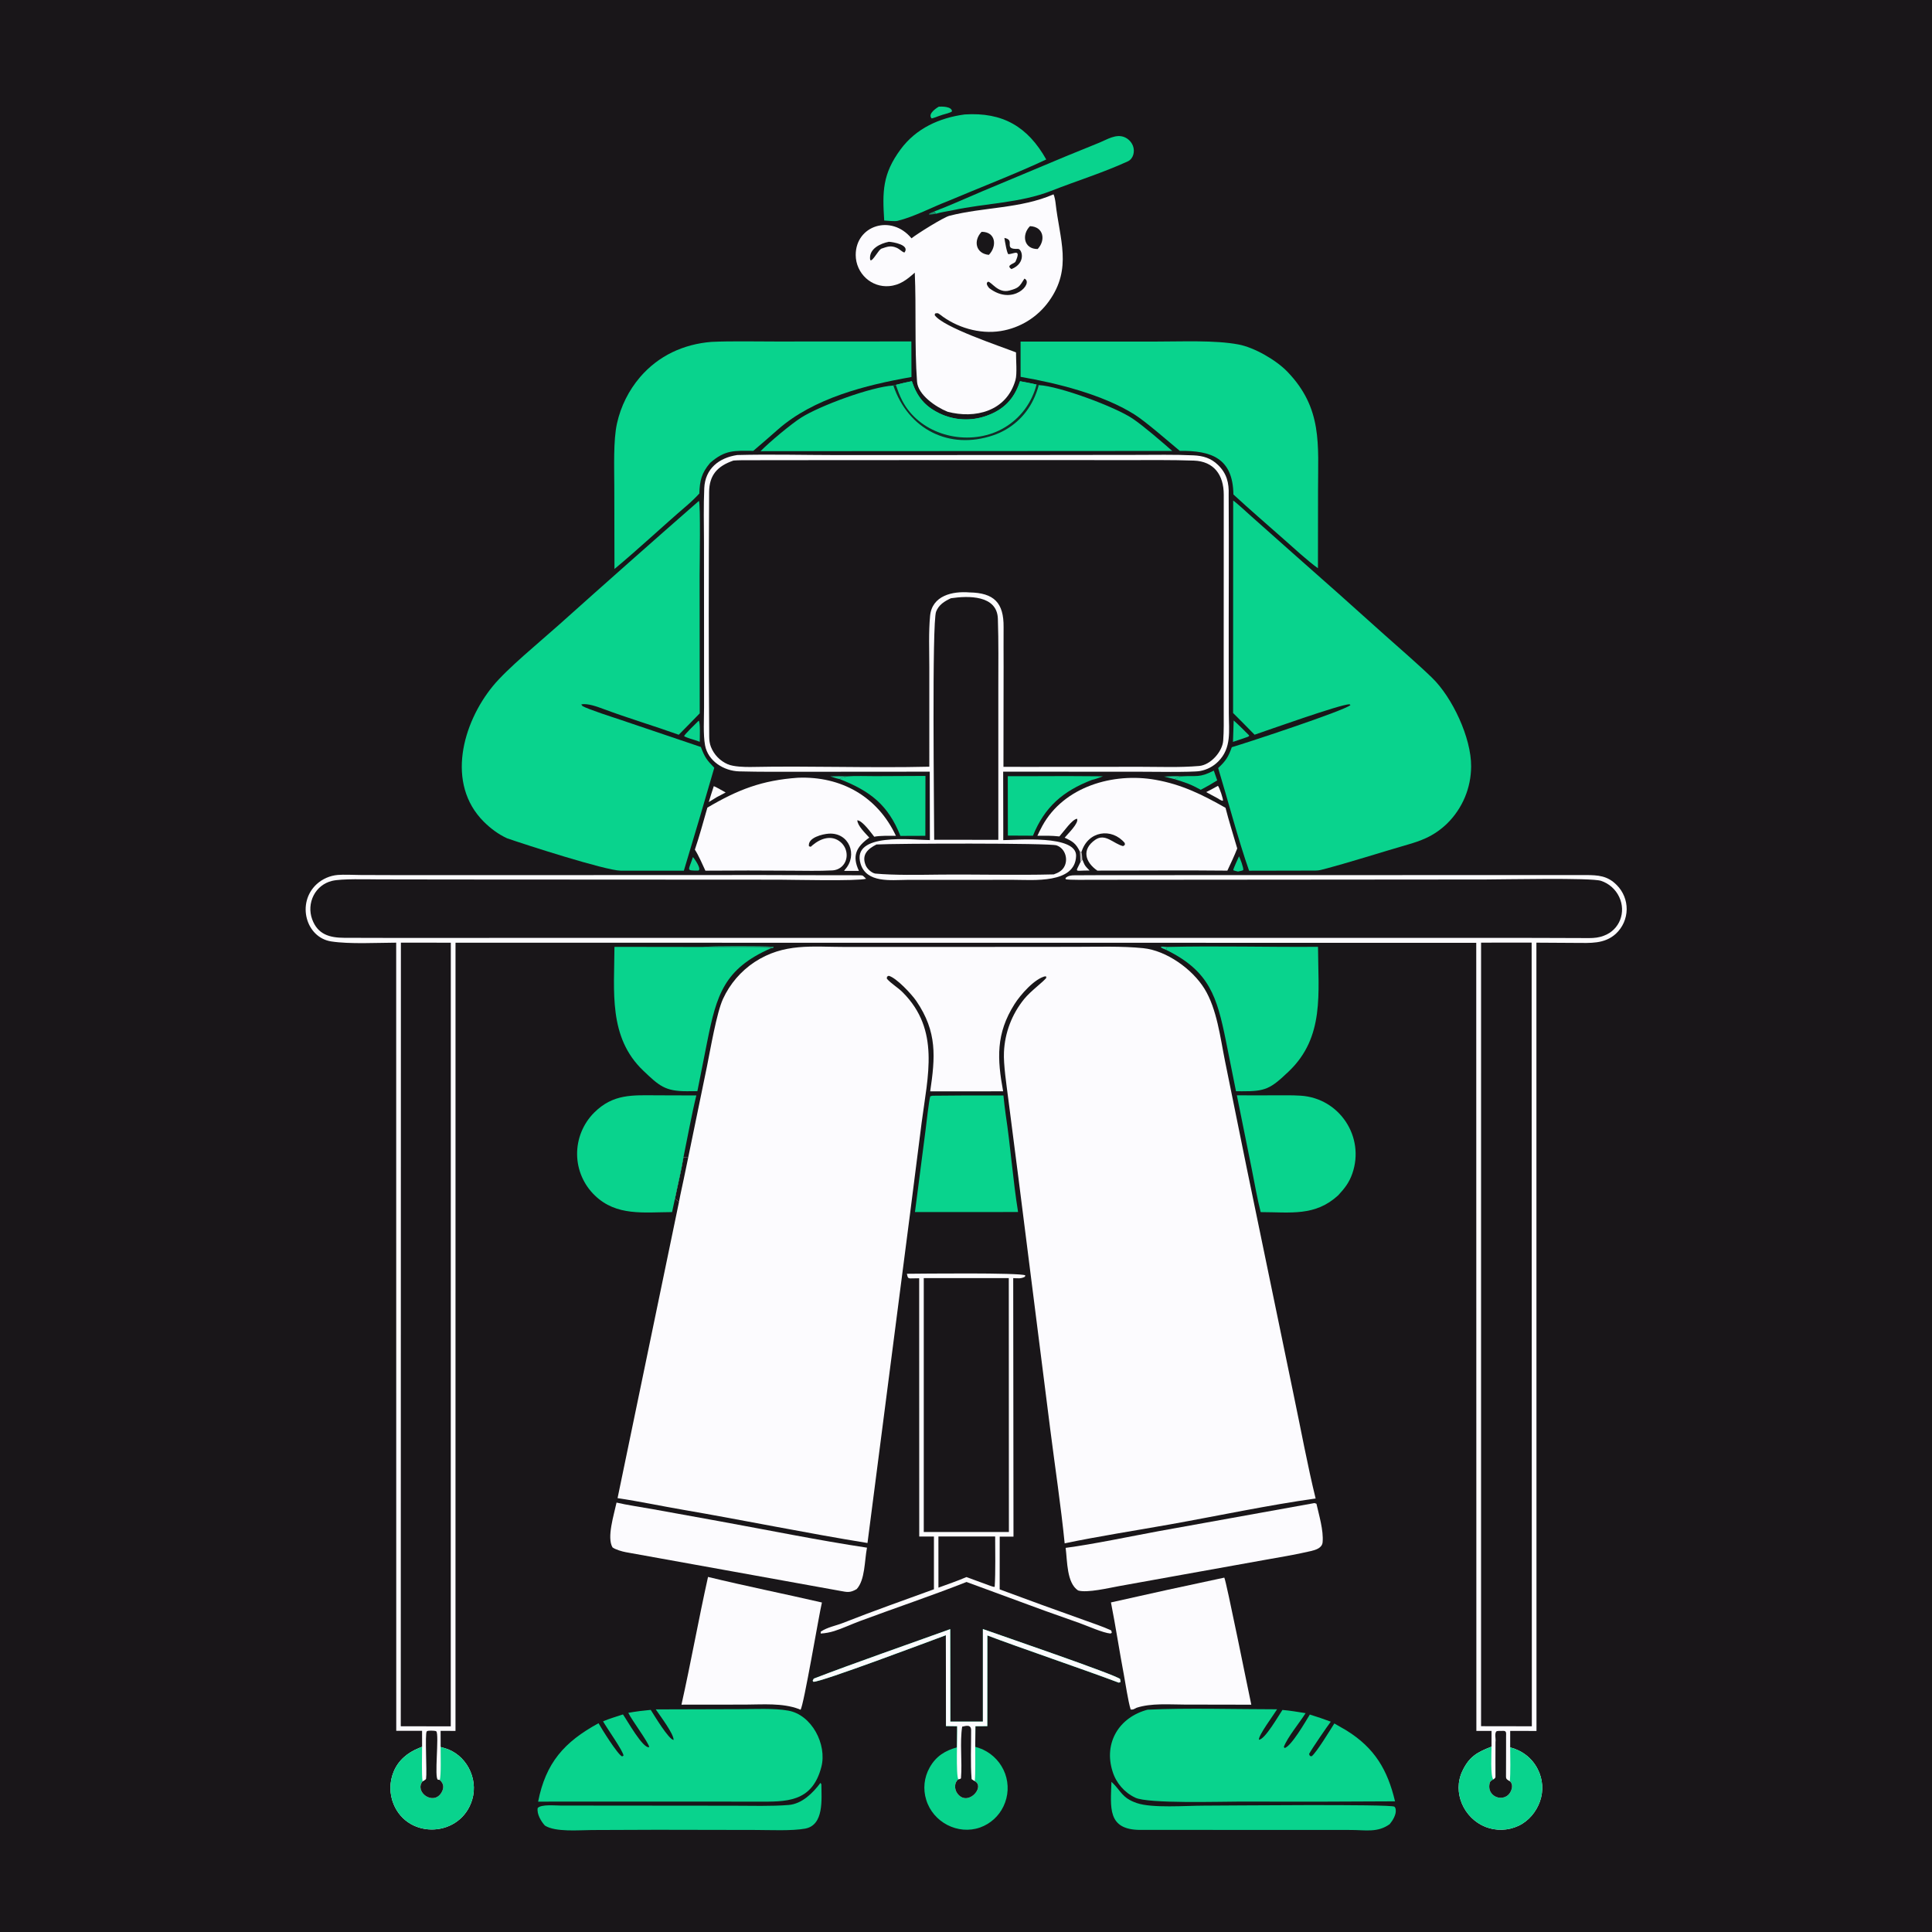
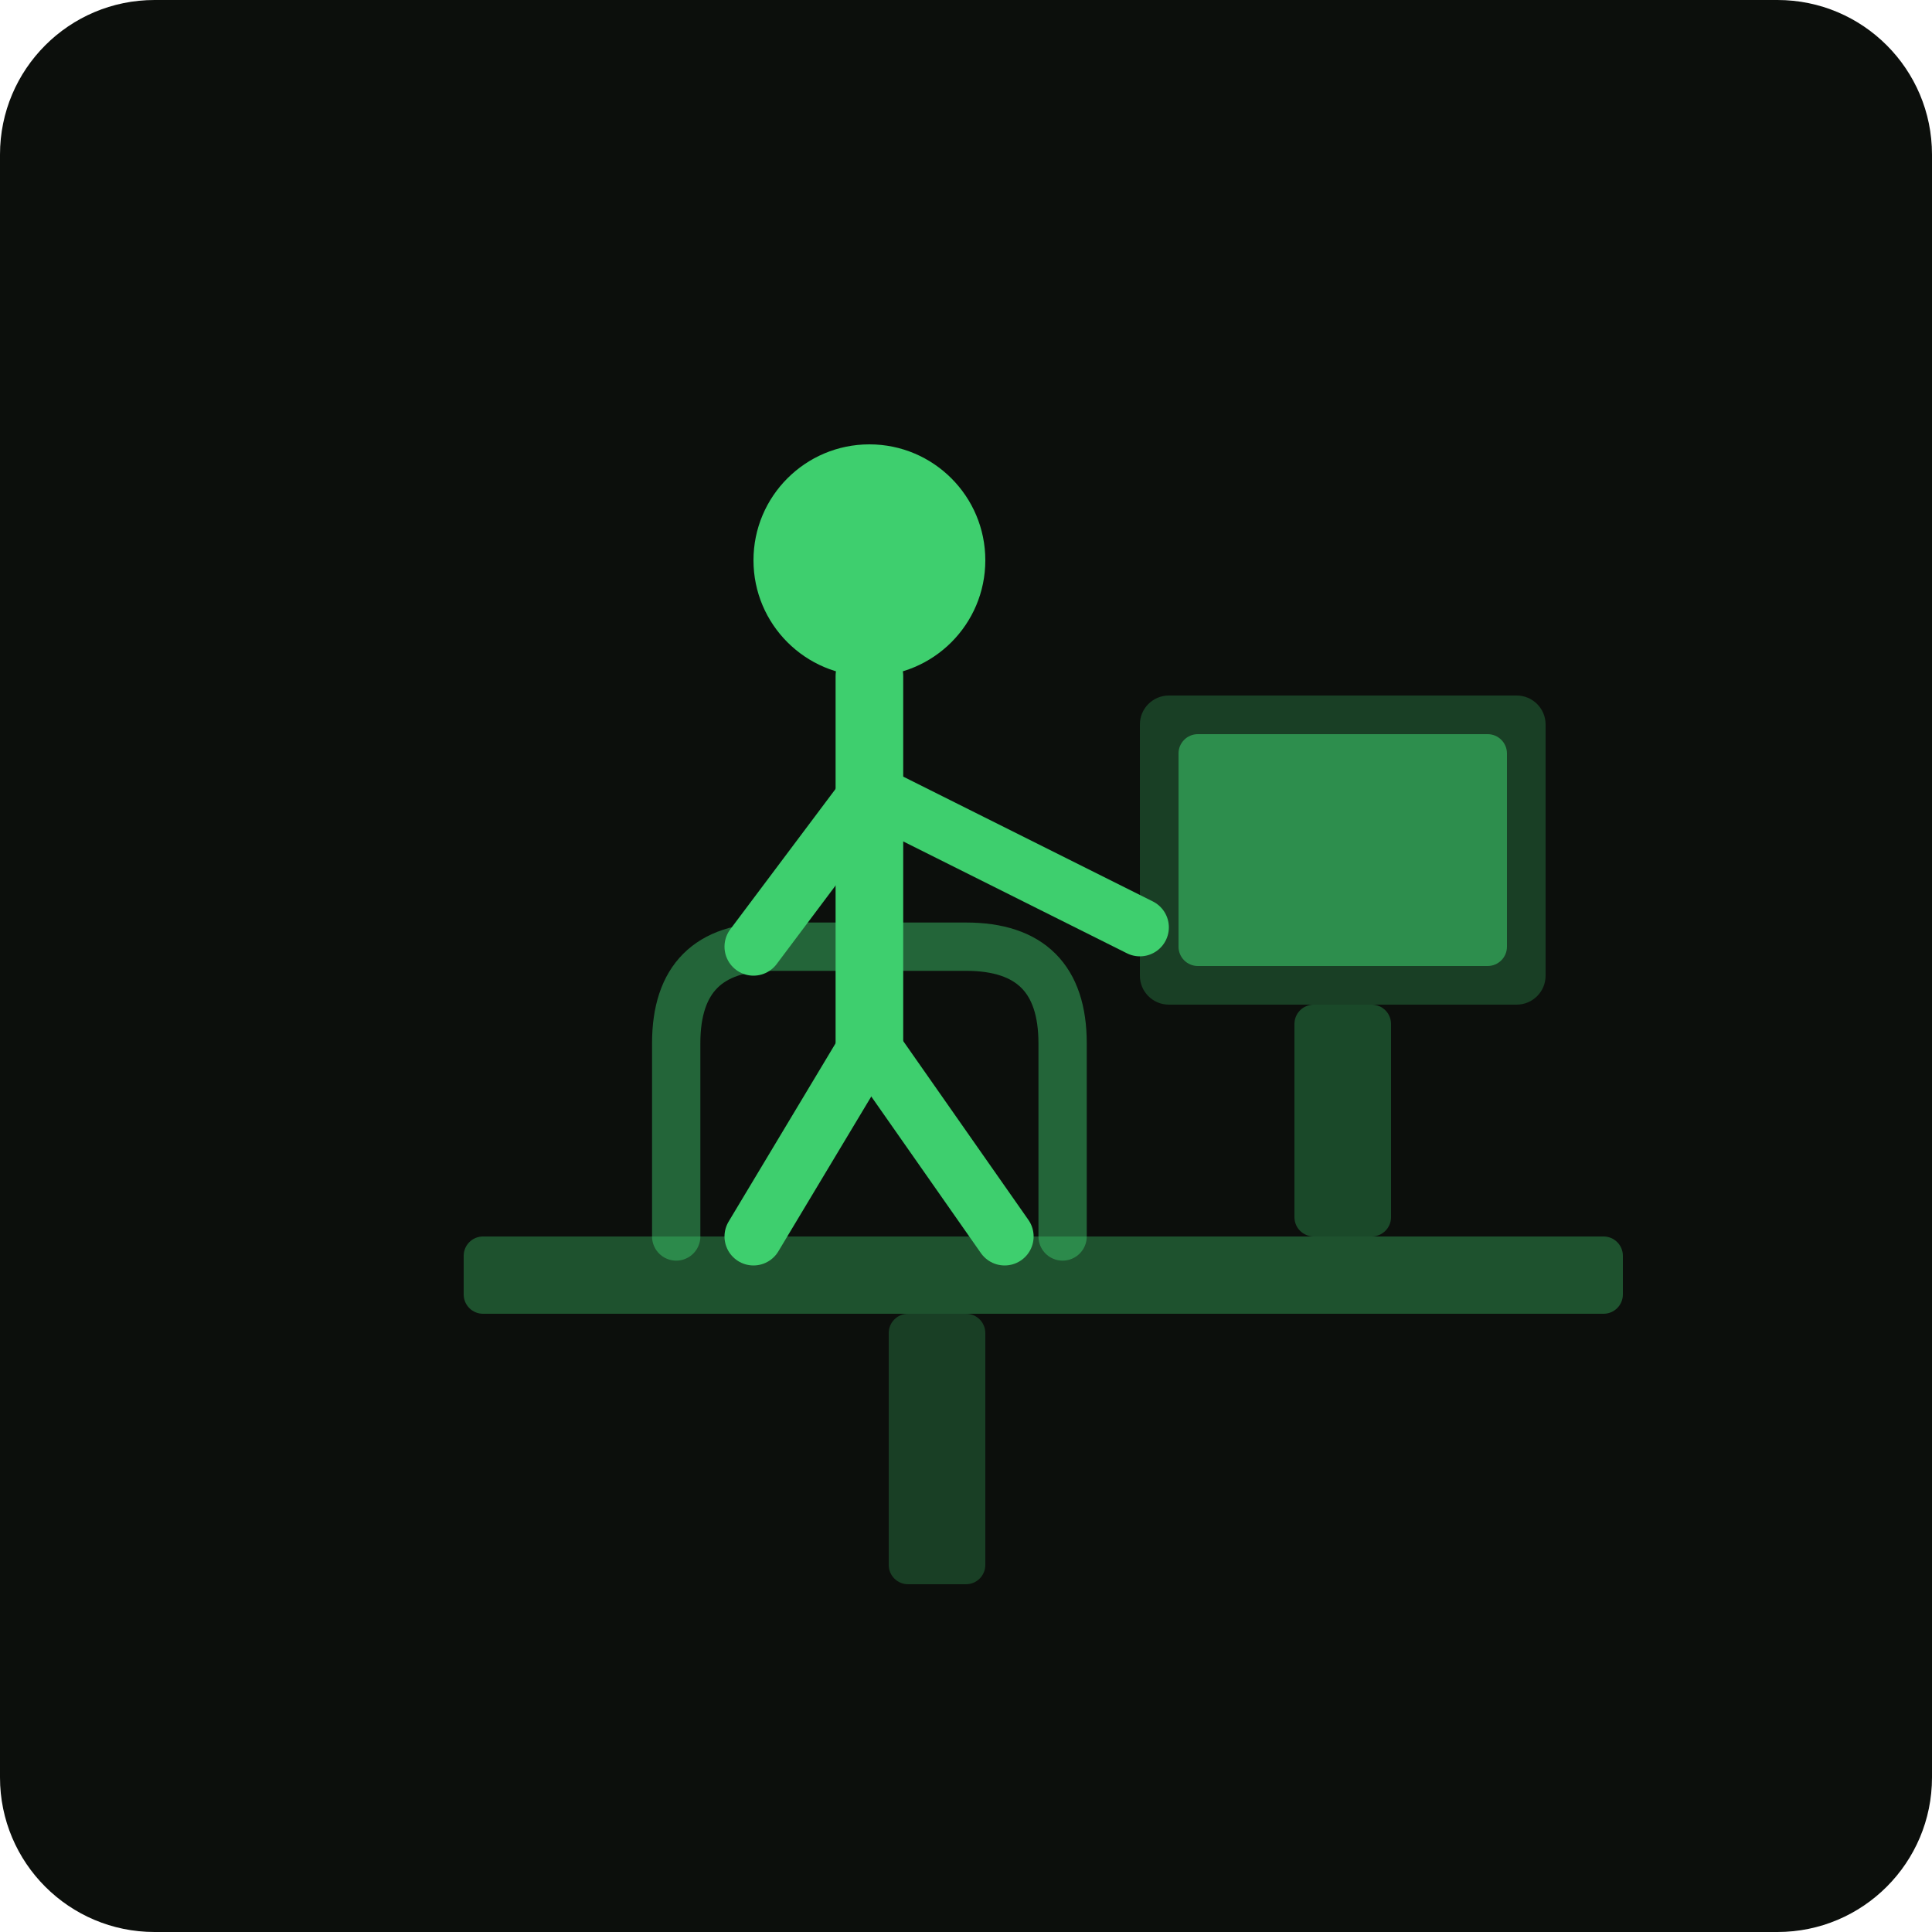
- <svg xmlns="http://www.w3.org/2000/svg" version="1.1" style="display: block;" viewBox="0 0 2048 2048" width="2048" height="2048" preserveAspectRatio="none">
-   <path transform="translate(0,0)" fill="rgb(25,22,25)" d="M 0 0 L 2048 0 L 2048 2048 L 0 2048 L 0 0 z" />
-   <path transform="translate(0,0)" fill="rgb(252,251,254)" d="M 729.523 1227.05 L 749.385 1130.58 C 753.055 1112.42 759.653 1073.54 766.408 1058.89 C 773.695 1043.04 785.246 1029.54 799.769 1019.88 C 831.135 999.341 860.836 1003.8 896.537 1003.81 L 996.684 1003.81 L 1139.52 1003.7 C 1162.64 1003.71 1189.23 1002.77 1211.89 1005.1 C 1236.59 1007.64 1263.93 1027.27 1276.8 1048.13 C 1290.01 1069.56 1293.55 1099.98 1298.6 1124.95 L 1321.33 1236.92 L 1371.3 1478.48 C 1378.56 1512.93 1386.26 1554.7 1394.63 1588.47 C 1345.07 1595.34 1289.93 1607.07 1240.24 1615.93 C 1204.83 1622.25 1163.31 1628.68 1128.59 1636.02 C 1124.71 1597.09 1118.28 1554.37 1113.31 1515.17 L 1079.42 1247.43 L 1068.78 1164.59 C 1067.07 1151.09 1063.59 1128.17 1064.24 1115.32 C 1065.14 1094.74 1072.65 1075 1085.65 1059.02 C 1092.91 1050.13 1105.79 1041.07 1109.35 1036.28 L 1107.74 1034.78 L 1109.54 1035.84 L 1108.53 1034.77 C 1096.89 1037.03 1081.68 1054.56 1075.47 1064.36 C 1055.58 1095.74 1057.03 1122.41 1063.36 1156.84 L 986.043 1156.89 C 991.363 1120.84 993.767 1093.92 971.269 1061.02 C 966.417 1053.92 950.192 1036.42 942.022 1034.36 L 940.276 1035.34 L 940.061 1037.4 C 944.563 1042.67 951.633 1046.61 956.979 1051.98 C 996.727 1091.91 983.454 1140.15 976.956 1190.18 L 964.917 1284.76 L 919.578 1635.64 C 854.516 1625.14 789.247 1611.62 724.225 1600.46 C 701.498 1596.56 677.239 1591.42 654.647 1588.09 L 719.783 1273.98 C 718.183 1272.66 717.141 1271.9 715.452 1270.75 C 718.325 1256.44 722.114 1240.97 724.479 1226.79 L 729.523 1227.05 z" />
-   <path transform="translate(0,0)" fill="rgb(25,22,25)" d="M 724.479 1226.79 L 729.523 1227.05 L 724.766 1249.99 C 723.159 1257.86 721.185 1266.09 719.783 1273.98 C 718.183 1272.66 717.141 1271.9 715.452 1270.75 C 718.325 1256.44 722.114 1240.97 724.479 1226.79 z" />
-   <path transform="translate(0,0)" fill="rgb(252,251,254)" d="M 781.487 482.349 C 814.942 481.424 852.514 482.373 886.298 482.411 L 1084.45 482.352 L 1203.97 482.207 C 1224.05 482.189 1244.97 481.754 1265.04 482.679 C 1275.32 483.154 1283.67 485.563 1291.19 492.908 C 1300.48 501.989 1302.91 511.924 1302.44 524.517 C 1302.83 583.044 1302.38 641.566 1302.5 700.085 L 1302.6 755.781 C 1302.63 774.692 1305.79 792.928 1291.25 807.334 C 1286 812.58 1279.25 816.074 1271.94 817.337 C 1263.9 818.788 1218.13 818.079 1207.95 818.062 L 1063.4 817.993 L 1063.51 881.25 L 1063.49 890.561 C 1077.25 890.51 1141.39 884.633 1140.71 907.332 C 1139.81 937.156 1094.71 932.633 1074.54 932.65 L 1007.34 932.677 L 961.228 932.713 C 944.406 932.837 918.543 936.275 912.263 915.66 C 902.039 882.093 967.241 890.372 985.706 890.523 L 985.568 818.006 L 851.346 818.111 C 828.732 818.114 806.425 818.306 783.555 817.696 C 767.494 817.267 750.481 806.906 747.372 789.995 C 745.279 778.611 746.324 761.602 746.324 749.659 L 746.318 673.825 L 746.236 574.624 C 746.173 555.575 745.698 536.479 746.551 517.456 C 747.475 496.845 762.083 485.261 781.487 482.349 z" />
-   <path transform="translate(0,0)" fill="rgb(25,22,25)" d="M 777.495 488.207 C 782.946 487.807 788.561 487.854 794.033 487.845 C 820.896 487.797 847.759 487.78 874.622 487.759 L 1057.81 487.678 L 1195.39 487.741 C 1218.77 487.753 1241.87 487.452 1265.46 488.263 C 1286.89 488.999 1297.21 503.505 1297.23 524.303 C 1297.29 581.664 1297.11 639.455 1297.16 696.786 L 1297.19 754.13 C 1297.2 764.323 1297.4 774.959 1296.65 785.098 C 1295.79 796.934 1283.15 810.92 1271.2 811.951 C 1250.99 813.697 1229.83 812.856 1209.43 812.823 L 1085.5 812.901 L 1063.7 812.848 L 1063.86 706.776 C 1063.88 693.155 1063.71 678.362 1063.85 664.859 C 1064.14 638.978 1053.73 628.397 1027.58 627.987 C 1009.71 626.531 987.993 631.274 985.93 652.882 C 984.307 669.871 985.071 689.729 985.106 707.317 L 985.114 812.724 C 922.459 814.219 858.84 811.756 796.108 813.015 C 789.499 813.148 777.41 812.78 771.421 810.123 C 763.297 806.609 756.9 800.014 753.635 791.787 C 752.27 788.308 751.81 784.709 751.781 780.981 C 751.121 694.595 751.196 608.14 751.69 521.751 C 751.795 503.385 760.693 493.976 777.495 488.207 z" />
-   <path transform="translate(0,0)" fill="rgb(25,22,25)" d="M 1007.96 634.179 C 1026.39 631.428 1056.94 630.702 1057.78 655.888 C 1058.61 680.568 1058.25 705.225 1058.26 729.936 L 1058.27 890.234 L 1042.25 890.231 L 990.287 890.206 C 990.247 860.823 987.757 659.967 992.313 648.361 C 995.196 641.013 1001.15 637.406 1007.96 634.179 z" />
-   <path transform="translate(0,0)" fill="rgb(25,22,25)" d="M 929.115 895.191 C 948.689 894.047 1112.63 893.544 1119.97 896.135 C 1124.03 897.569 1127.06 900.553 1128.73 904.513 C 1130.49 908.686 1130.54 913.567 1128.69 917.717 C 1126.39 922.848 1122.08 925.102 1117.03 926.889 C 1076.83 927.935 1035.38 926.712 994.887 927.14 C 974.347 927.357 948.154 927.898 927.649 926.009 C 923.583 925.126 919.179 920.903 917.684 917.323 C 912.999 906.112 919.852 899.829 929.115 895.191 z" />
-   <path transform="translate(0,0)" fill="rgb(252,251,254)" d="M 419.978 999.26 C 399.561 999.34 370.688 1000.96 351.135 997.957 C 324.23 993.829 314.172 957.24 335.593 937.328 C 341.824 931.631 349.769 928.163 358.183 927.469 C 363.774 926.954 375.961 927.465 382.013 927.526 L 423.091 927.666 L 567.862 927.658 L 808.715 927.568 C 842.962 927.68 877.507 927.834 911.781 927.811 C 915.208 927.809 915.038 928.712 918.103 931.518 C 909.285 934.234 838.92 932.522 825.943 932.504 L 481.182 932.32 L 401.409 932.197 C 389.605 932.172 361.786 931.324 351.949 933.779 C 343.541 935.807 336.433 941.399 332.482 949.094 C 328.445 956.968 327.878 966.171 330.918 974.481 C 336.804 990.614 349.426 994.048 364.967 994.111 C 430.099 994.373 495.239 994.146 560.375 994.191 L 977.532 994.186 L 1454.86 994.205 C 1531.4 994.215 1607.97 994.03 1684.51 994.401 C 1689.89 994.427 1695.25 993.856 1700.24 991.855 C 1716.88 985.725 1724 966.899 1716.42 950.835 C 1712.62 942.716 1705.64 936.523 1697.13 933.711 C 1686.67 930.248 1592.71 932.293 1574.63 932.292 L 1226.5 932.572 L 1159.03 932.624 C 1153.23 932.622 1133.6 932.985 1129.66 932.027 L 1129.5 930.776 C 1132.07 928.239 1135.57 927.878 1139.11 927.844 C 1161.36 927.634 1183.86 927.707 1206.11 927.697 L 1338.2 927.674 L 1680.95 927.584 C 1694.07 927.7 1703.97 928.17 1713.88 938.246 C 1720.67 945.075 1724.44 954.338 1724.35 963.966 C 1724.22 973.8 1720.07 983.152 1712.85 989.84 C 1700.77 1000.87 1685.56 999.566 1670.46 999.519 C 1656.52 999.476 1642.59 999.362 1628.65 999.263 L 1628.74 1834.89 L 1600.87 1834.83 L 1600.84 1852.28 C 1613.62 1855.61 1624.08 1863.61 1630.08 1875.46 C 1635.52 1886.04 1636.35 1898.4 1632.39 1909.61 C 1628.4 1920.72 1620.42 1930.4 1609.63 1935.44 C 1598.61 1940.6 1585.96 1941.01 1574.63 1936.57 C 1551.77 1927.42 1539.42 1900.22 1550.11 1877.53 C 1557.44 1861.98 1565.92 1857.4 1581.09 1851.53 L 1581.1 1834.84 L 1565.01 1834.86 L 1564.88 999.426 L 482.87 999.311 L 482.842 1834.84 L 467.069 1834.77 L 467.084 1851.89 C 467.776 1852.09 468.468 1852.29 469.16 1852.5 L 471.004 1852.99 C 493.838 1859.36 507.368 1884.79 500.564 1907.68 C 488.72 1947.51 432.916 1950.52 417.214 1912.43 C 412.705 1901.41 412.735 1889.04 417.295 1878.04 C 422.331 1865.89 432.008 1857.89 444.001 1853.05 L 447.441 1851.66 L 447.41 1834.75 L 420.046 1834.76 L 419.978 999.26 z" />
-   <path transform="translate(0,0)" fill="rgb(9,211,141)" d="M 467.084 1851.89 C 467.776 1852.09 468.468 1852.29 469.16 1852.5 L 471.004 1852.99 C 493.838 1859.36 507.368 1884.79 500.564 1907.68 C 488.72 1947.51 432.916 1950.52 417.214 1912.43 C 412.705 1901.41 412.735 1889.04 417.295 1878.04 C 422.331 1865.89 432.008 1857.89 444.001 1853.05 L 447.441 1851.66 C 447.438 1860.47 446.819 1880.71 447.926 1888.35 C 439.073 1899.54 459.22 1914.32 467.841 1900.42 C 470.919 1895.46 470.607 1890.7 466.11 1886.82 C 467.799 1882.61 466.997 1858.4 467.084 1851.89 z" />
-   <path transform="translate(0,0)" fill="rgb(9,211,141)" d="M 1600.84 1852.28 C 1613.62 1855.61 1624.08 1863.61 1630.08 1875.46 C 1635.52 1886.04 1636.35 1898.4 1632.39 1909.61 C 1628.4 1920.72 1620.42 1930.4 1609.63 1935.44 C 1598.61 1940.6 1585.96 1941.01 1574.63 1936.57 C 1551.77 1927.42 1539.42 1900.22 1550.11 1877.53 C 1557.44 1861.98 1565.92 1857.4 1581.09 1851.53 C 1581.08 1857.68 1579.66 1883.13 1583.01 1886.28 C 1581.31 1887.17 1579.71 1887.94 1579.19 1889.97 C 1574.94 1906.47 1598.5 1912.58 1602.59 1895.73 C 1603.11 1893.66 1602.83 1891.47 1601.82 1889.58 C 1601.49 1888.96 1600.98 1888.61 1600.44 1888.18 C 1601.34 1880.75 1600.95 1860.71 1600.84 1852.28 z" />
-   <path transform="translate(0,0)" fill="rgb(25,22,25)" d="M 1583.01 1886.28 C 1583.97 1885.55 1585.24 1884.9 1585.25 1883.53 C 1585.32 1871.2 1585.08 1858.85 1585.28 1846.52 C 1585.82 1843.46 1584.21 1838.26 1585.93 1835.65 C 1586.72 1834.45 1590.47 1834.95 1591.5 1834.87 C 1597.2 1834.3 1596.55 1836.1 1596.5 1840.99 C 1596.37 1854.97 1596.62 1869.05 1596.42 1883.04 C 1596.38 1886.29 1597.81 1886.48 1600.44 1888.18 C 1600.98 1888.61 1601.49 1888.96 1601.82 1889.58 C 1602.83 1891.47 1603.11 1893.66 1602.59 1895.73 C 1598.5 1912.58 1574.94 1906.47 1579.19 1889.97 C 1579.71 1887.94 1581.31 1887.17 1583.01 1886.28 z" />
-   <path transform="translate(0,0)" fill="rgb(25,22,25)" d="M 447.926 1888.35 C 448.665 1887.92 449.415 1887.5 450.15 1887.05 C 450.718 1886.71 451.569 1886.12 451.678 1885.4 C 452.71 1878.61 450.317 1837.59 452.369 1835.34 C 453.472 1834.13 459.707 1834.63 461.019 1834.82 C 461.479 1834.89 462.254 1835.01 462.565 1835.4 C 465.662 1839.28 460.131 1885.47 464.231 1886.54 C 464.722 1886.67 465.235 1886.69 465.737 1886.76 C 465.862 1886.78 465.986 1886.8 466.11 1886.82 C 470.607 1890.7 470.919 1895.46 467.841 1900.42 C 459.22 1914.32 439.073 1899.54 447.926 1888.35 z" />
-   <path transform="translate(0,0)" fill="rgb(25,22,25)" d="M 1570.01 999.245 L 1623.6 999.188 L 1623.81 1829.93 L 1569.99 1829.84 L 1570.01 999.245 z" />
-   <path transform="translate(0,0)" fill="rgb(25,22,25)" d="M 424.97 999.258 L 477.884 999.299 L 477.827 1830.01 L 424.834 1829.9 L 424.97 999.258 z" />
-   <path transform="translate(0,0)" fill="rgb(9,211,141)" d="M 740.869 530.987 C 742.711 532.994 741.638 599.739 741.605 610.214 L 741.74 756.177 C 734.465 763.766 726.878 771.354 719.508 778.878 C 692.937 769.348 665.897 761.352 639.47 751.482 C 633.046 749.084 622.968 745.399 616.198 746.626 L 616.669 747.963 L 616.676 746.568 L 617.242 748.34 C 623.878 752.113 649.911 760.364 658.112 763.135 L 742.96 791.848 C 747.023 802.705 749.274 805.807 757.175 813.842 C 746.637 850.281 735.883 886.657 724.912 922.968 L 666.75 922.94 C 663.76 922.993 660.77 922.993 657.781 922.94 C 641.386 922.589 557.202 895.48 537.51 888.626 C 528.196 884.344 519.83 878.059 512.68 870.885 C 472.611 830.68 490.208 766.651 522.496 727.236 C 537.751 708.615 571.838 680.794 592.414 662.411 C 641.639 618.31 691.124 574.501 740.869 530.987 z" />
-   <path transform="translate(0,0)" fill="rgb(9,211,141)" d="M 1307.22 530.602 C 1310.47 532.678 1323.17 544.418 1326.65 547.507 L 1369.95 585.983 C 1402.53 614.643 1434.94 643.498 1467.18 672.547 C 1483.22 686.904 1503.09 703.945 1518.13 718.547 C 1539.42 739.198 1559.74 782.113 1559.45 812.502 C 1559.39 835.265 1550.22 857.054 1533.97 872.997 C 1527.45 879.373 1519.88 884.586 1511.6 888.409 C 1505.64 891.146 1499.31 893.278 1493.01 895.087 C 1462.02 903.979 1431.3 914.145 1400.08 922.189 C 1396.73 923.052 1391.74 922.934 1388.25 922.865 L 1324.09 922.997 C 1312.75 890.861 1301.55 847.895 1291.29 814.145 C 1299.52 806.553 1302.11 802.289 1305.75 792.073 C 1322.52 787.11 1423.88 753.747 1431.54 747.445 L 1430.55 746.52 C 1420.4 746.719 1343.17 774.326 1329.91 778.825 C 1322.55 771.16 1314.63 763.39 1307.12 755.815 L 1307.22 530.602 z" />
-   <path transform="translate(0,0)" fill="rgb(9,211,141)" d="M 754.233 362.406 C 775.545 361.411 801.438 362.031 823.027 362.016 L 966.082 361.931 L 966.203 399.651 C 917.775 408.146 862.598 421.944 824.645 455.278 C 816.008 462.864 807.317 470.508 798.531 477.915 C 778.548 477.8 768.838 476.629 752.785 490.644 C 743.562 501.594 741.793 509.403 741.32 523.156 C 737.252 527.561 732.778 531.86 728.226 535.763 C 702.438 557.875 677.482 581.45 651.366 603.139 L 651.184 515.825 C 651.171 496.262 650.004 466.733 654.045 448.781 C 658.074 430.694 666.467 413.866 678.491 399.766 C 698.04 377.021 724.601 364.768 754.233 362.406 z" />
-   <path transform="translate(0,0)" fill="rgb(9,211,141)" d="M 1081.84 362.067 L 1226.48 362.063 C 1252.79 362.096 1287.86 360.414 1312.91 365.165 C 1329.63 368.336 1352.7 381.605 1364.66 394.005 C 1402.14 432.885 1397.14 471.203 1397.17 519.74 L 1397.08 602.35 C 1386.71 595.041 1370.38 580.035 1360.43 571.235 C 1342.94 555.768 1324.55 539.953 1307.45 524.145 C 1306.98 485.66 1283.99 477.521 1250.64 477.952 C 1238.1 467.595 1214.71 446.945 1202.25 439.15 C 1168.64 418.134 1120.5 406.117 1081.87 399.471 L 1081.84 362.067 z" />
-   <path transform="translate(0,0)" fill="rgb(252,251,254)" d="M 961.315 1350.25 C 976.429 1350.14 1080.76 1348.9 1086.9 1351.92 L 1086.43 1353.4 C 1082.29 1355.7 1078.91 1355.02 1074.05 1354.86 L 1074.34 1628.92 L 1059.73 1628.89 L 1059.7 1684.81 C 1089.36 1695.84 1119.1 1706.65 1148.91 1717.25 C 1157.5 1720.38 1169.02 1724.21 1177.34 1728.02 C 1178.38 1728.5 1178.24 1729.49 1178.53 1730.92 L 1177.12 1731.62 C 1169.11 1730.89 1152.84 1723.56 1144.19 1720.46 C 1119.59 1711.91 1095.09 1703.06 1070.69 1693.93 L 1024.56 1676.97 C 987.859 1691.44 948.565 1704.63 911.377 1718.47 C 903.109 1721.55 892.349 1726.49 884.46 1728.94 C 879.764 1730.43 874.901 1731.33 869.982 1731.62 L 870.033 1729.63 C 877.161 1724.8 885.918 1723.42 893.741 1720.33 C 925.482 1707.81 957.921 1696.38 990.01 1684.69 L 990.01 1628.77 L 974.44 1628.79 L 974.367 1355.01 L 968.483 1355.11 C 962.601 1355.23 962.472 1355.7 961.315 1350.25 z" />
-   <path transform="translate(0,0)" fill="rgb(25,22,25)" d="M 979.228 1354.87 L 1069.36 1354.83 L 1069.47 1623.99 L 979.232 1623.96 L 979.228 1354.87 z" />
-   <path transform="translate(0,0)" fill="rgb(25,22,25)" d="M 994.757 1628.72 L 1054.91 1628.75 C 1054.92 1643.71 1055.4 1666.56 1054.42 1681.91 C 1054.37 1682.72 1050.75 1681.38 1050.44 1681.26 L 1048.74 1680.65 L 1024.48 1671.76 C 1014.79 1675.92 1004.7 1679.34 994.789 1682.97 L 994.757 1628.72 z" />
-   <path transform="translate(0,0)" fill="rgb(252,251,254)" d="M 1116.79 206.006 C 1117.74 207.84 1118.68 212.73 1118.91 214.894 C 1123.17 253.66 1137.04 284.348 1111.91 319.328 C 1099.77 336.249 1081.37 347.621 1060.81 350.916 C 1038.24 354.513 1013.75 347.1 996.373 333.374 C 993.909 331.428 993.505 331.919 991.209 332.339 L 990.795 334.038 C 999.76 346.936 1058.94 366.492 1077.02 373.569 C 1076.91 381.17 1078.34 396.154 1076.45 402.799 C 1066.94 436.36 1033.31 444.084 1004.51 436.482 C 991.773 431.355 973.118 418.519 972.099 404.607 C 969.351 367.116 971.353 326.578 969.696 289.025 C 961.467 296.354 953.941 302.385 942.278 303.308 C 933.438 304.001 924.704 301.014 918.138 295.054 C 911.151 288.741 907.143 279.781 907.092 270.365 C 906.992 239.035 944.827 226.639 966.221 252.637 C 971.873 248.025 1000.09 230.363 1006.4 228.745 C 1042.91 219.376 1081.53 221.292 1116.79 206.006 z" />
-   <path transform="translate(0,0)" fill="rgb(25,22,25)" d="M 1091.84 239.734 C 1106.45 240.33 1108.64 254.685 1099.98 263.981 C 1085.21 264.078 1082.79 248.754 1091.84 239.734 z" />
-   <path transform="translate(0,0)" fill="rgb(25,22,25)" d="M 1040.53 245.742 C 1055.71 245.632 1057.11 261.094 1048.22 270.17 C 1034.3 268.834 1031.5 255.128 1040.53 245.742 z" />
-   <path transform="translate(0,0)" fill="rgb(25,22,25)" d="M 1085.95 295.343 C 1096.02 299.842 1073.91 324.912 1048.55 305.357 C 1047.23 303.663 1044.34 300.219 1047.46 298.586 C 1051.31 299.018 1058.14 311.235 1070.02 307.994 C 1080.1 305.239 1080.52 303.983 1085.95 295.343 z" />
-   <path transform="translate(0,0)" fill="rgb(25,22,25)" d="M 942.258 256.304 C 946.838 256.56 964.368 259.567 959.01 267.374 C 958.127 268.66 953.845 264.104 950.616 262.712 C 944.272 259.976 940.755 261.395 934.218 263.625 L 933.191 264.39 C 930.601 266.298 922.728 280.717 922.274 274.353 C 921.506 263.558 933.222 258.092 942.258 256.304 z" />
-   <path transform="translate(0,0)" fill="rgb(25,22,25)" d="M 1064.68 252.196 C 1077.14 254.527 1062.6 264.576 1079 263.825 C 1083.39 263.624 1088.13 278.883 1072.19 285.238 C 1065.66 280.962 1075.44 279.705 1076.52 277.271 C 1082.82 263.113 1074.67 269.207 1069.07 269.456 C 1067.51 269.525 1065.17 255.416 1064.68 252.196 z" />
-   <path transform="translate(0,0)" fill="rgb(9,211,141)" d="M 1216.45 1812.35 C 1257.11 1810.31 1311.91 1811.92 1353.77 1811.91 C 1350.5 1817.41 1333.7 1839.82 1334.51 1844.2 C 1340.8 1844.09 1355.35 1818.64 1359.44 1812.6 C 1367.57 1813.28 1375.91 1814.74 1383.99 1816.01 C 1377.72 1826.03 1364.71 1841.62 1360.9 1851.84 L 1361.77 1852.98 C 1368.75 1851.19 1384 1824.87 1388.47 1817.48 C 1396.22 1819.83 1403.08 1822.27 1410.7 1825.05 C 1407.06 1829.76 1390.23 1854.31 1387.66 1859.31 L 1388.55 1861.35 L 1390.38 1861.75 C 1395.75 1857.49 1409.87 1834.13 1414.45 1826.94 L 1426.6 1833.92 L 1427.38 1834.4 C 1457.28 1852.94 1470.92 1876.29 1478.79 1909.49 C 1423.74 1909.88 1368.69 1909.97 1313.64 1909.77 C 1293.45 1909.76 1217.22 1912.15 1203.42 1905.61 C 1191.82 1900.1 1183.07 1889.97 1179.32 1877.69 C 1169.81 1847.48 1186.19 1820.39 1216.45 1812.35 z" />
-   <path transform="translate(0,0)" fill="rgb(9,211,141)" d="M 695.135 1812.03 L 783.461 1811.78 C 799.081 1811.77 820.838 1810.6 835.553 1813.33 C 860.5 1817.71 876.812 1849.19 870.69 1872.94 C 860.862 1911.07 832.984 1909.86 803.094 1909.83 L 754.564 1909.78 L 583.832 1909.79 L 570.431 1909.86 C 578.498 1868.69 598.093 1846.52 634.457 1826.69 C 637.949 1832.89 654.657 1859.78 659.4 1861.85 L 660.917 1861.14 C 661.185 1856.94 643.181 1831.72 639.263 1824.69 C 645.319 1822.04 653.902 1819.49 660.375 1817.37 C 664.747 1823.52 681.799 1854.3 688.237 1852.01 C 687.431 1846.99 669.768 1823.47 666.011 1815.67 C 674.6 1814.17 681.109 1813.34 689.798 1812.54 C 693.471 1818.24 708.615 1843.76 714.059 1844.44 C 714.246 1837.9 699.815 1818.99 695.135 1812.03 z" />
-   <path transform="translate(0,0)" fill="rgb(9,211,141)" d="M 1081.25 404.107 C 1086.62 405.16 1093.56 406.35 1098.75 407.691 L 1101.14 408.223 C 1122.82 409.244 1182.49 431.389 1200.72 443.797 C 1212.47 451.791 1231.31 468.089 1242.64 478.021 L 806.215 478.278 C 815.607 468.664 838.602 449.46 849.3 442.672 C 869.223 430.03 923.727 409.973 946.976 408.667 L 949.584 407.973 C 955.344 406.547 960.745 405.204 966.579 404.076 C 972.061 420.294 979.958 430.387 995.707 438.102 C 1011.39 445.702 1029.49 446.652 1045.88 440.737 C 1063.78 434.369 1074.89 423.126 1080.93 405.05 L 1081.25 404.107 z" />
-   <path transform="translate(0,0)" fill="rgb(9,211,141)" d="M 1081.25 404.107 C 1086.62 405.16 1093.56 406.35 1098.75 407.691 C 1097.6 412.264 1096 416.713 1093.98 420.977 C 1085.74 438.739 1070.75 452.479 1052.34 459.146 C 1017.38 471.686 974.16 458.585 956.539 424.9 C 953.604 419.288 951.681 413.939 949.584 407.973 C 955.344 406.547 960.745 405.204 966.579 404.076 C 972.061 420.294 979.958 430.387 995.707 438.102 C 1011.39 445.702 1029.49 446.652 1045.88 440.737 C 1063.78 434.369 1074.89 423.126 1080.93 405.05 L 1081.25 404.107 z" />
-   <path transform="translate(0,0)" fill="rgb(20,46,40)" d="M 1098.75 407.691 L 1101.14 408.223 C 1099.73 413.587 1097.8 418.8 1095.38 423.789 C 1086.87 441.549 1071.55 455.124 1052.9 461.435 C 1006.22 477.35 962.693 455.069 946.976 408.667 L 949.584 407.973 C 951.681 413.939 953.604 419.288 956.539 424.9 C 974.16 458.585 1017.38 471.686 1052.34 459.146 C 1070.75 452.479 1085.74 438.739 1093.98 420.977 C 1096 416.713 1097.6 412.264 1098.75 407.691 z" />
-   <path transform="translate(0,0)" fill="rgb(252,251,254)" d="M 1297.8 1672.35 C 1299.68 1674.77 1323.25 1792.47 1326.43 1807.05 L 1255.5 1806.92 C 1239.19 1806.87 1220.38 1805.28 1204.9 1810.27 C 1201.6 1811.82 1201.76 1812.38 1198.57 1812.16 C 1195.77 1803.19 1193.28 1785.51 1191.43 1775.79 C 1186.57 1750.2 1182.73 1724.2 1177.66 1698.63 C 1217.65 1689.59 1257.69 1680.83 1297.8 1672.35 z" />
-   <path transform="translate(0,0)" fill="rgb(252,251,254)" d="M 750.538 1671.61 C 789.95 1681.2 831.442 1689.52 871.275 1698.72 C 868.32 1710.6 851.896 1808.8 848.583 1812.39 L 846.708 1811.58 C 829.266 1805.07 808.625 1806.89 790.084 1806.95 L 722.387 1807.02 C 732.423 1762.1 740.529 1716.56 750.538 1671.61 z" />
-   <path transform="translate(0,0)" fill="rgb(252,251,254)" d="M 845.782 824.431 C 891.71 822.611 930.232 844.389 949.723 886.007 C 942.923 886.01 933.105 885.667 926.727 886.966 C 923.143 882.533 914.295 869.952 908.79 869.526 C 909 875.384 917.401 883.345 921.474 887.902 C 907.584 897.81 902.933 907.238 910.521 923.174 L 894.778 923.169 C 895.106 922.694 895.434 922.22 895.762 921.745 C 909.658 906.444 900.062 882.274 878.447 883.714 C 872.254 884.126 855.986 887.79 857.515 897.05 L 859.401 897.625 L 861.512 895.779 C 870.097 888.645 881.689 884.613 891.157 892.745 C 895.086 896.115 897.392 901 897.499 906.175 C 897.67 915.131 891.201 922.188 882.351 922.661 C 867.939 923.431 853.097 923.016 838.645 922.963 C 808.344 922.708 778.042 922.706 747.742 922.957 C 744.568 916.124 740.57 906.776 736.59 900.632 C 741.391 886.588 745.696 870.5 749.855 856.117 C 782.383 836.892 807.898 827.135 845.782 824.431 z" />
-   <path transform="translate(0,0)" fill="rgb(252,251,254)" d="M 1099.68 885.941 C 1101.32 882.398 1103.06 878.905 1104.91 875.466 C 1127.78 833.686 1180.15 818.722 1224.69 826.592 C 1252.9 831.576 1274.54 842.396 1299.09 856.298 C 1302.58 870.02 1307.53 885.654 1311.52 899.412 C 1308.51 907.197 1304.6 915.309 1301.06 922.915 C 1255.43 922.417 1208.91 922.871 1163.21 922.893 C 1150.31 913.943 1146.26 900.466 1160.98 890.234 C 1171.69 882.791 1180.37 894.508 1190.55 896.914 L 1192.41 895.606 L 1192.3 893.654 C 1178.58 877.177 1153.34 880.615 1146.42 903.133 L 1144.67 902.617 C 1140.51 894.077 1137.09 891.847 1128.58 887.985 C 1132.12 883.64 1143.81 872.563 1141.74 867.907 C 1136.37 868.586 1127.95 881.18 1123 886.646 C 1114.54 885.752 1108.25 885.857 1099.68 885.941 z" />
-   <path transform="translate(0,0)" fill="rgb(9,211,141)" d="M 744.981 1003.85 C 754.826 1002.83 806.994 1002.98 819.867 1003.62 C 820.015 1003.63 820.001 1004.09 820.005 1004.15 C 819.285 1005.16 818.112 1005.12 816.952 1005.31 C 767.505 1027.04 759.572 1054.89 749.765 1103.73 L 739.258 1156.68 L 728.089 1156.75 C 704.925 1156.8 698.67 1150.92 681.896 1134.95 C 644.695 1099.52 651.202 1050.73 651.343 1003.72 L 744.981 1003.85 z" />
-   <path transform="translate(0,0)" fill="rgb(23,145,106)" d="M 744.981 1003.85 C 754.826 1002.83 806.994 1002.98 819.867 1003.62 C 820.015 1003.63 820.001 1004.09 820.005 1004.15 C 819.285 1005.16 818.112 1005.12 816.952 1005.31 C 812.193 1002.85 755.655 1004.84 744.981 1003.85 z" />
-   <path transform="translate(0,0)" fill="rgb(9,211,141)" d="M 1237.18 1003.81 C 1289.5 1002.49 1344.51 1004.1 1397.15 1003.67 C 1397.33 1052.83 1404.29 1099.36 1366.15 1135.73 C 1346.69 1154.29 1341.46 1156.95 1316.37 1156.8 L 1310.2 1156.75 L 1299.52 1103.36 C 1290.01 1056.61 1282.18 1029.4 1236.11 1006.88 L 1237.18 1003.81 z" />
-   <path transform="translate(0,0)" fill="rgb(252,251,254)" d="M 1393.39 1593.31 C 1394.09 1593.54 1394.78 1593.78 1395.48 1594.01 C 1398.21 1606.19 1403.14 1622.33 1402.03 1634.82 C 1401.49 1640.93 1394.86 1642.95 1389.52 1644.21 C 1372.86 1648.14 1355.67 1650.87 1338.76 1653.92 L 1246.7 1670.46 L 1186.13 1681.37 C 1175.82 1683.22 1152.18 1688.88 1142.81 1685.95 C 1130.69 1677.91 1131.44 1654.94 1129.63 1640.8 C 1158.39 1637.04 1198.58 1628.57 1227.77 1623.18 L 1393.39 1593.31 z" />
-   <path transform="translate(0,0)" fill="rgb(252,251,254)" d="M 653.56 1592.8 C 664.293 1595.35 680.239 1597.67 691.506 1599.7 L 761.438 1612.36 C 812.423 1621.6 868.345 1633 919.04 1640.59 C 916.324 1654.7 917.102 1674.69 908.135 1684.5 C 901.017 1688.62 898.225 1687.78 890.658 1686.4 C 814.94 1672.6 739.149 1659.12 663.424 1645.39 C 659.446 1644.67 652.284 1642.61 649.256 1640.26 C 643.096 1629.66 650.747 1606.12 653.56 1592.8 z" />
-   <path transform="translate(0,0)" fill="rgb(9,211,141)" d="M 712.418 1284.87 C 682.446 1285 653.491 1289.36 630.636 1267.31 C 618.751 1255.93 611.947 1240.24 611.758 1223.79 C 611.582 1207.16 618.109 1191.15 629.868 1179.39 C 649.999 1159.37 670.429 1160.97 696.444 1161.08 L 738.148 1161.21 C 733.227 1181.18 728.701 1206.38 724.479 1226.79 C 722.114 1240.97 718.325 1256.44 715.452 1270.75 L 712.418 1284.87 z" />
-   <path transform="translate(0,0)" fill="rgb(9,211,141)" d="M 1311.13 1161.07 C 1324.79 1161.16 1338.44 1161.17 1352.1 1161.08 C 1361.03 1161.07 1369.68 1160.9 1378.69 1161.46 C 1419.93 1164.03 1447.05 1205.12 1433.52 1244.01 C 1430.18 1253.62 1425.43 1259.63 1418.58 1267.05 C 1394.08 1289.57 1368.34 1284.95 1336.35 1284.89 C 1332.77 1270.82 1329.65 1252.94 1326.79 1238.62 L 1311.13 1161.07 z" />
-   <path transform="translate(0,0)" fill="rgb(9,211,141)" d="M 1022.57 121.327 C 1063.12 118.691 1089.56 134.439 1109.06 169.053 C 1078.75 183.399 1036.55 199.722 1004.7 213.222 C 987.324 219.873 969.523 229.609 951.486 234.111 C 948.505 234.855 940.832 233.983 937.29 233.751 C 935.4 203.434 935.226 184.654 954.736 158.25 C 971.113 136.087 995.679 124.948 1022.57 121.327 z" />
-   <path transform="translate(0,0)" fill="rgb(9,211,141)" d="M 988.429 1161.51 C 1013.51 1161.21 1038.59 1161.12 1063.68 1161.25 C 1064.38 1167.85 1065.06 1174.67 1066.05 1181.24 C 1071.25 1215.46 1073.69 1250.7 1079.2 1284.79 L 1059.5 1284.81 L 969.893 1284.84 L 981.045 1198.56 C 981.894 1191.94 984.712 1166.29 986.128 1162.12 L 988.429 1161.51 z" />
-   <path transform="translate(0,0)" fill="rgb(9,211,141)" d="M 1041.9 1726.87 C 1057.5 1732.46 1182.62 1775.24 1187.39 1779.85 L 1187.79 1783.06 C 1187.17 1783.26 1186.56 1783.46 1185.94 1783.67 C 1150.69 1770.32 1077.85 1745.6 1046.63 1733.61 L 1046.58 1829.78 L 1033.97 1829.82 L 1033.79 1851.7 C 1036.59 1852.55 1039.5 1853.44 1042.15 1854.69 C 1052.96 1859.77 1061.34 1868.91 1065.47 1880.12 C 1069.58 1891.42 1068.96 1903.89 1063.76 1914.73 C 1058.78 1925.24 1049.82 1933.34 1038.86 1937.24 C 1015.39 1945.41 989.097 1931.73 981.841 1907.94 C 978.253 1896.53 979.55 1884.15 985.424 1873.73 C 992.137 1861.7 1001.66 1855.82 1014.41 1852.23 C 1014.44 1844.77 1014.5 1837.3 1014.61 1829.84 L 1002.78 1829.69 L 1002.65 1733.4 C 986.67 1739.3 869.881 1783.38 862.269 1782.76 L 861.454 1781.67 C 861.839 1780.92 862.223 1780.17 862.608 1779.42 C 904.172 1763.35 967.81 1741.25 1007.27 1726.96 L 1007.39 1824.96 L 1041.9 1824.96 L 1041.9 1726.87 z" />
-   <path transform="translate(0,0)" fill="rgb(252,251,254)" d="M 1041.9 1726.87 C 1057.5 1732.46 1182.62 1775.24 1187.39 1779.85 L 1187.79 1783.06 C 1187.17 1783.26 1186.56 1783.46 1185.94 1783.67 C 1150.69 1770.32 1077.85 1745.6 1046.63 1733.61 L 1046.58 1829.78 L 1033.97 1829.82 L 1033.79 1851.7 C 1033.75 1860.3 1034.15 1880.44 1033.29 1888.09 C 1044.82 1894.16 1025.7 1915.83 1014.81 1901.09 C 1011.58 1896.71 1011.39 1889.59 1015.87 1886.22 C 1013.12 1881.48 1014.95 1840.05 1014.61 1829.84 L 1002.78 1829.69 L 1002.65 1733.4 C 986.67 1739.3 869.881 1783.38 862.269 1782.76 L 861.454 1781.67 C 861.839 1780.92 862.223 1780.17 862.608 1779.42 C 904.172 1763.35 967.81 1741.25 1007.27 1726.96 L 1007.39 1824.96 L 1041.9 1824.96 L 1041.9 1726.87 z" />
-   <path transform="translate(0,0)" fill="rgb(25,22,25)" d="M 1015.87 1886.22 C 1016.31 1886.11 1018.62 1885.71 1018.68 1884.94 C 1020.14 1867.26 1017.29 1847.16 1019.97 1830.15 C 1019.81 1831.2 1029.39 1825.98 1029.44 1833.97 C 1029.54 1851.05 1028.6 1869.15 1029.95 1885.9 C 1029.97 1886.13 1032.65 1887.69 1033.29 1888.09 C 1044.82 1894.16 1025.7 1915.83 1014.81 1901.09 C 1011.58 1896.71 1011.39 1889.59 1015.87 1886.22 z" />
-   <path transform="translate(0,0)" fill="rgb(9,211,141)" d="M 1178.17 1888.76 C 1188.67 1898.55 1188.92 1905.74 1205 1911.3 C 1221.25 1916.93 1257.32 1914.07 1275.78 1914.06 C 1297.71 1914.05 1473.8 1912.25 1478.07 1915.13 C 1479.13 1915.84 1479.42 1917.39 1479.55 1918.56 C 1480.15 1923.67 1476.23 1930.01 1473.11 1933.69 C 1460.41 1942.87 1447.73 1939.87 1432.31 1939.84 L 1373.65 1939.79 C 1318.73 1939.75 1263.8 1939.86 1208.89 1939.78 C 1173.25 1939.74 1177.44 1915.58 1178.17 1888.76 z" />
-   <path transform="translate(0,0)" fill="rgb(9,211,141)" d="M 869.756 1889.89 L 870.698 1891.46 C 870.829 1907.38 873.609 1934.72 853.453 1938.42 C 839.424 1941 815.832 1939.85 801.176 1939.84 L 696.336 1939.65 L 627.421 1939.91 C 613.606 1939.97 588.82 1942.3 577.638 1935.19 C 573.508 1930.72 568.867 1922.84 569.984 1916.55 C 573.843 1912.43 588.479 1913.98 594.81 1913.99 L 636.59 1914.01 L 777.45 1914.14 C 795.808 1914.16 818.162 1914.84 836.167 1913.33 C 850.105 1912.16 861.631 1900.75 869.756 1889.89 z" />
-   <path transform="translate(0,0)" fill="rgb(9,211,141)" d="M 990.291 224.172 C 1006.81 217.928 1025.05 209.639 1041.49 202.684 L 1130.22 165.542 L 1165.54 151.158 C 1173.73 147.784 1183.05 141.689 1191.99 145.395 C 1196.12 147.133 1199.36 150.471 1200.98 154.644 C 1203.22 160.43 1201.5 168.306 1195.5 171.055 C 1169.09 183.156 1141.36 191.695 1114.28 202.338 C 1081.55 215.196 1044.35 215.445 1010.04 222.83 C 1004.11 224.104 998.066 224.796 992.231 226.568 L 990.291 224.172 z" />
-   <path transform="translate(0,0)" fill="rgb(9,211,141)" d="M 1068.29 822.801 C 1096.72 822.957 1125.3 822.481 1153.7 822.817 L 1169.17 822.921 C 1165.11 824.337 1161.7 825.849 1157.38 826.767 C 1126.75 838.598 1107.36 855.362 1094.97 885.88 L 1068.39 885.747 L 1068.29 822.801 z" />
-   <path transform="translate(0,0)" fill="rgb(9,211,141)" d="M 898.227 822.966 C 905.49 822.308 920.262 822.746 928 822.756 L 981.026 822.51 L 980.915 885.996 L 954.467 886.099 C 941.512 853.282 922.417 838.434 889.877 825.82 C 893.464 823.773 893.082 824.445 897.319 823.234 L 898.227 822.966 z" />
-   <path transform="translate(0,0)" fill="rgb(9,211,141)" d="M 1252.56 822.95 C 1268.81 821.959 1271.21 824.764 1286.7 816.881 C 1287.97 820.345 1289.02 823.863 1290.3 827.242 C 1284.17 831.056 1279.34 833.867 1272.87 837.206 C 1261.59 831.029 1257.24 829.792 1245.11 825.907 C 1247.65 824.396 1248.72 824.378 1251.54 823.337 L 1252.56 822.95 z" />
-   <path transform="translate(0,0)" fill="rgb(9,211,141)" d="M 1307.74 763.718 C 1313.2 768.559 1318.87 774.235 1323.98 779.423 C 1325.12 780.586 1320.65 781.8 1320.78 781.755 C 1316.36 783.214 1311.36 784.877 1307 786.445 C 1307.41 778.688 1307.37 771.368 1307.74 763.718 z" />
-   <path transform="translate(0,0)" fill="rgb(9,211,141)" d="M 740.68 763.918 C 742.498 765.877 741.744 782.193 741.77 786.33 C 738.897 785.308 734.63 783.783 731.735 783.041 C 730.682 782.661 725.822 781.09 725.238 780.293 C 725.251 778.824 738.64 765.973 740.68 763.918 z" />
-   <path transform="translate(0,0)" fill="rgb(9,211,141)" d="M 995.176 113.053 C 998.4 112.883 1008.9 112.737 1009.14 117.984 C 1008.44 119.365 1001.09 121.009 998.962 121.724 L 995.398 122.931 C 993.895 123.476 987.806 125.803 987.543 125.517 C 982.824 120.373 993.866 113.832 995.176 113.053 z" />
-   <path transform="translate(0,0)" fill="rgb(252,251,254)" d="M 1291.07 833.007 C 1292.67 834.629 1297.07 847.922 1296.34 848.766 C 1294.91 849.13 1291.71 846.802 1290.54 846.101 C 1286.56 843.931 1282.58 841.88 1278.63 839.649 C 1283.28 837.299 1286.49 835.58 1291.07 833.007 z" />
-   <path transform="translate(0,0)" fill="rgb(252,251,254)" d="M 756.661 833.336 C 760.718 835.138 765.225 837.865 769.226 840.063 C 766.272 841.716 763.184 843.205 760.171 844.802 L 751.336 850.212 C 753.134 844.57 754.688 838.929 756.661 833.336 z" />
-   <path transform="translate(0,0)" fill="rgb(9,211,141)" d="M 734.545 908.544 C 735.849 909.717 744.463 921.954 740.042 922.886 C 726.733 922.768 729.792 923.149 734.545 908.544 z" />
-   <path transform="translate(0,0)" fill="rgb(9,211,141)" d="M 1313.39 907.73 C 1314.62 909.865 1318.55 920.412 1317.86 922.357 C 1317.12 922.956 1314.33 923.387 1313.33 923.621 L 1312.41 923.879 C 1311.98 923.76 1307.51 922.813 1307.29 922.406 C 1307.32 920.798 1312.37 910.126 1313.39 907.73 z" />
-   <path transform="translate(0,0)" fill="rgb(252,251,254)" d="M 1147.31 911.03 L 1148.73 914.535 C 1150.01 917.671 1151.17 918.81 1153.45 921.174 L 1154.99 922.792 C 1138.7 922.639 1139.76 925.691 1145.21 914.072 L 1147.31 911.03 z" />
-   <path transform="translate(0,0)" fill="rgb(28,205,147)" d="M 1233.96 823.208 C 1241.19 822.766 1245.21 822.647 1252.56 822.95 L 1251.54 823.337 C 1248.72 824.378 1247.65 824.396 1245.11 825.907 C 1241.69 825.231 1238.88 824.304 1235.71 823.614 L 1233.96 823.208 z" />
-   <path transform="translate(0,0)" fill="rgb(28,205,147)" d="M 880.103 823.009 C 886.462 822.801 891.846 822.725 898.227 822.966 L 897.319 823.234 C 893.082 824.445 893.464 823.773 889.877 825.82 C 886.509 825.213 883.383 823.926 880.103 823.009 z" />
-   <path transform="translate(0,0)" fill="rgb(191,190,192)" d="M 1146.42 903.133 C 1147.01 905.732 1147.1 908.379 1147.31 911.03 L 1145.21 914.072 C 1145.21 909.617 1145.1 907.052 1144.67 902.617 L 1146.42 903.133 z" />
-   <path transform="translate(0,0)" fill="rgb(28,205,147)" d="M 1236.11 1006.88 C 1234.73 1006.28 1231.55 1005.19 1230.6 1004.21 C 1230.53 1003.94 1230.52 1004.07 1230.62 1003.82 C 1231.34 1003.31 1232.46 1003.43 1233.31 1003.5 L 1235.26 1003.67 L 1237.18 1003.81 L 1236.11 1006.88 z" />
-   <path transform="translate(0,0)" fill="rgb(23,145,106)" d="M 992.231 226.568 C 990.953 226.786 985.599 227.823 984.683 227.231 C 984.634 226.073 989.31 224.595 990.291 224.172 L 992.231 226.568 z" />
+ <svg xmlns="http://www.w3.org/2000/svg" viewBox="0 0 200 200" width="200" height="200" fill="none">
+   <rect width="200" height="200" rx="16" fill="#0c0f0c" />
+   <rect x="48" y="128" width="120" height="8" rx="2" fill="#3ecf6e" opacity="0.35" />
+   <rect x="92" y="136" width="10" height="28" rx="2" fill="#3ecf6e" opacity="0.25" />
+   <rect x="118" y="72" width="42" height="32" rx="3" fill="#3ecf6e" opacity="0.25" />
+   <rect x="122" y="76" width="34" height="24" rx="2" fill="#3ecf6e" opacity="0.55" />
+   <rect x="134" y="104" width="10" height="24" rx="2" fill="#3ecf6e" opacity="0.3" />
+   <path d="M70 128 V108 Q70 98 80 98 H100 Q110 98 110 108 V128" stroke="#3ecf6e" stroke-width="5" stroke-linecap="round" fill="none" opacity="0.45" />
+   <circle cx="90" cy="58" r="12" fill="#3ecf6e" />
+   <path d="M90 70 V108" stroke="#3ecf6e" stroke-width="7" stroke-linecap="round" />
+   <path d="M90 82 L118 96" stroke="#3ecf6e" stroke-width="6" stroke-linecap="round" />
+   <path d="M90 82 L78 98" stroke="#3ecf6e" stroke-width="6" stroke-linecap="round" />
+   <path d="M90 108 L78 128" stroke="#3ecf6e" stroke-width="6" stroke-linecap="round" />
+   <path d="M90 108 L104 128" stroke="#3ecf6e" stroke-width="6" stroke-linecap="round" />
</svg>
